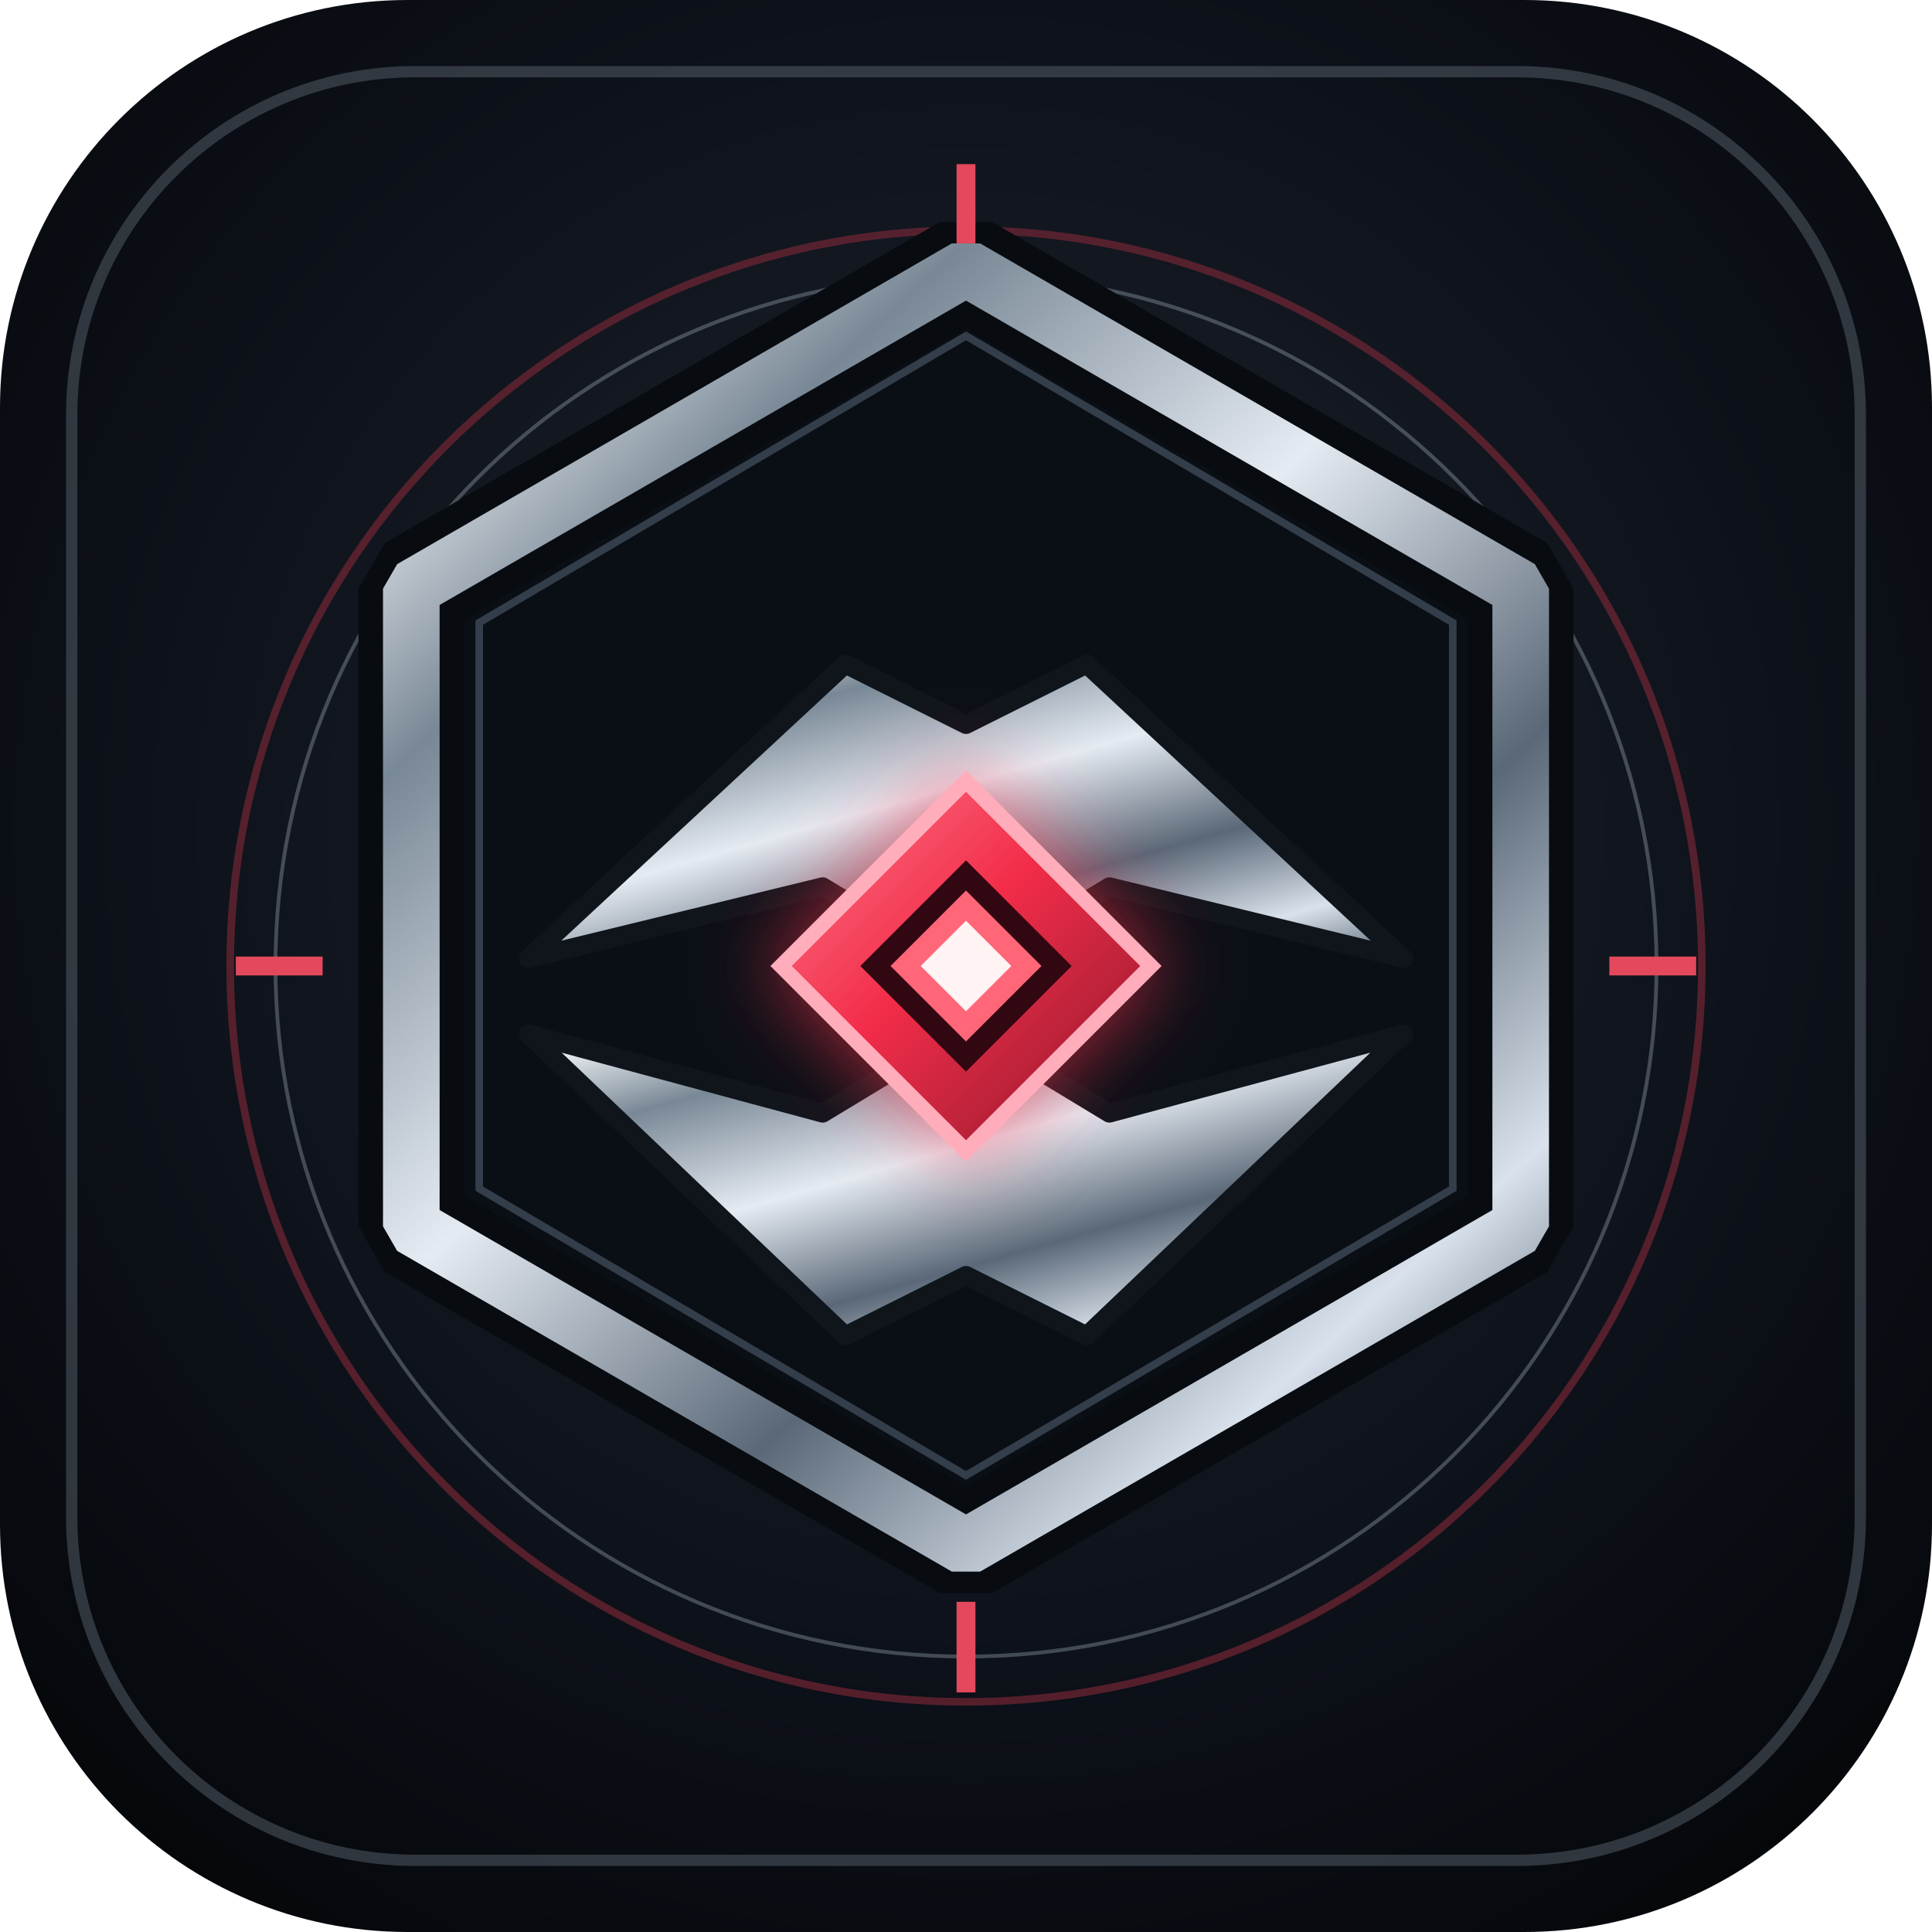
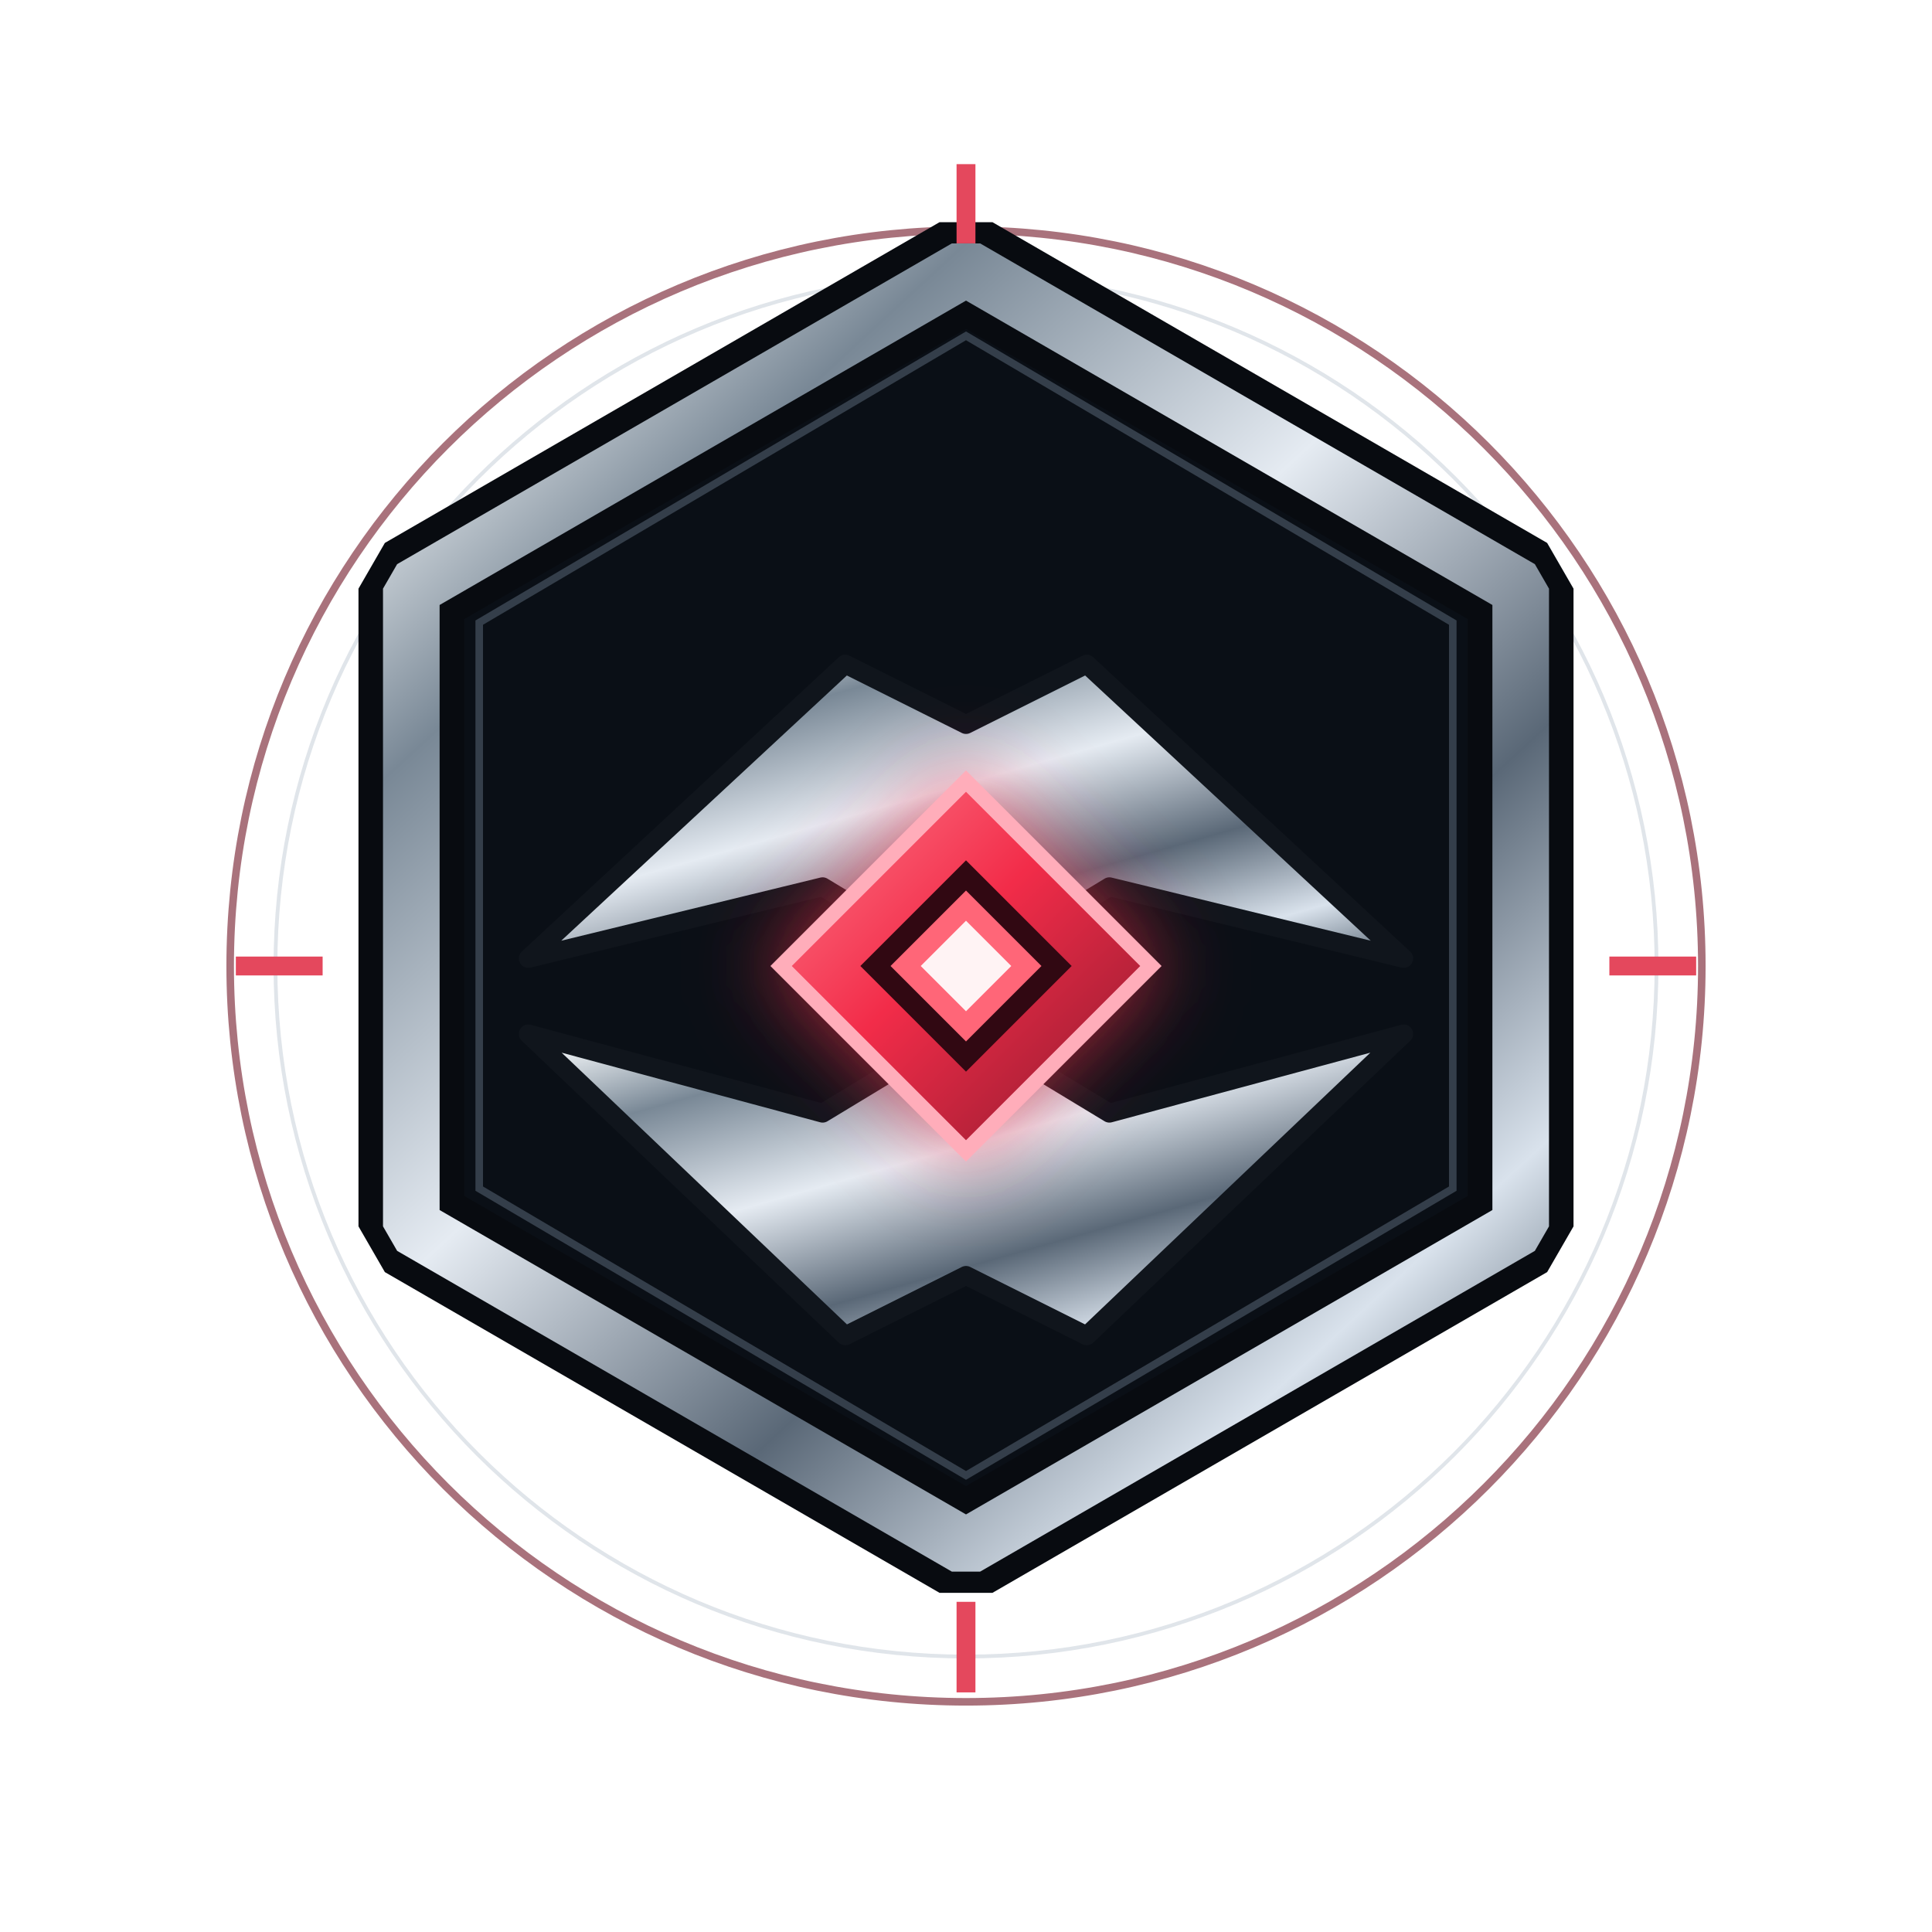
<svg xmlns="http://www.w3.org/2000/svg" viewBox="0 0 512 512" role="img" aria-label="Sentinel watchtower insignia">
  <defs>
    <radialGradient id="night" cx=".5" cy=".43" r=".74">
      <stop stop-color="#202630" />
      <stop offset=".58" stop-color="#0d1119" />
      <stop offset="1" stop-color="#030507" />
    </radialGradient>
    <linearGradient id="titanium" x1=".1" y1="0" x2=".9" y2="1">
      <stop stop-color="#f7fafc" />
      <stop offset=".18" stop-color="#798896" />
      <stop offset=".43" stop-color="#e5ebf2" />
      <stop offset=".67" stop-color="#5a6877" />
      <stop offset=".87" stop-color="#d9e2ec" />
      <stop offset="1" stop-color="#647280" />
    </linearGradient>
    <linearGradient id="ruby" x1="0" y1="0" x2="1" y2="1">
      <stop stop-color="#ff7c8c" />
      <stop offset=".45" stop-color="#f22c49" />
      <stop offset="1" stop-color="#85192c" />
    </linearGradient>
    <filter id="halo" x="-70%" y="-70%" width="240%" height="240%">
      <feGaussianBlur stdDeviation="11" />
    </filter>
  </defs>
-   <rect width="512" height="512" rx="108" fill="url(#night)" />
-   <rect x="19" y="19" width="474" height="474" rx="91" fill="none" stroke="#57616c" stroke-width="3" opacity=".5" />
  <circle cx="256" cy="256" r="195" fill="none" stroke="#7b2735" stroke-width="2" opacity=".65" />
  <circle cx="256" cy="256" r="183" fill="none" stroke="#a7b4c2" stroke-width="1" opacity=".35" />
  <path d="M256 71 403 156 403 325 256 410 109 325 109 156Z" fill="#0a0f16" stroke="#080b10" stroke-width="28" stroke-linejoin="bevel" />
  <path d="M256 71 403 156 403 325 256 410 109 325 109 156Z" fill="none" stroke="url(#titanium)" stroke-width="15" stroke-linejoin="bevel" />
  <path d="M256 89 385 165 385 315 256 391 127 315 127 165Z" fill="none" stroke="#343e4a" stroke-width="2" />
  <path d="M140 254 224 176 256 192 288 176 372 254 294 235 256 258 218 235Z" fill="url(#titanium)" stroke="#10151c" stroke-width="5" stroke-linejoin="round" />
  <path d="M140 274 218 295 256 272 294 295 372 274 288 354 256 338 224 354Z" fill="url(#titanium)" stroke="#10151c" stroke-width="5" stroke-linejoin="round" />
  <path d="M256 204 309 256 256 308 203 256Z" fill="#ff304c" opacity=".65" filter="url(#halo)" />
  <path d="M256 207 305 256 256 305 207 256Z" fill="url(#ruby)" stroke="#ffadba" stroke-width="4" />
  <path d="M256 228 284 256 256 284 228 256Z" fill="#310812" />
  <path d="M256 236 276 256 256 276 236 256Z" fill="#ff6678" />
  <path d="M256 244 268 256 256 268 244 256Z" fill="#fff3f4" />
  <path d="M256 46V62 M256 427V446 M65 256H83 M429 256H447" stroke="#e4485d" stroke-width="5" stroke-linecap="square" />
</svg>
